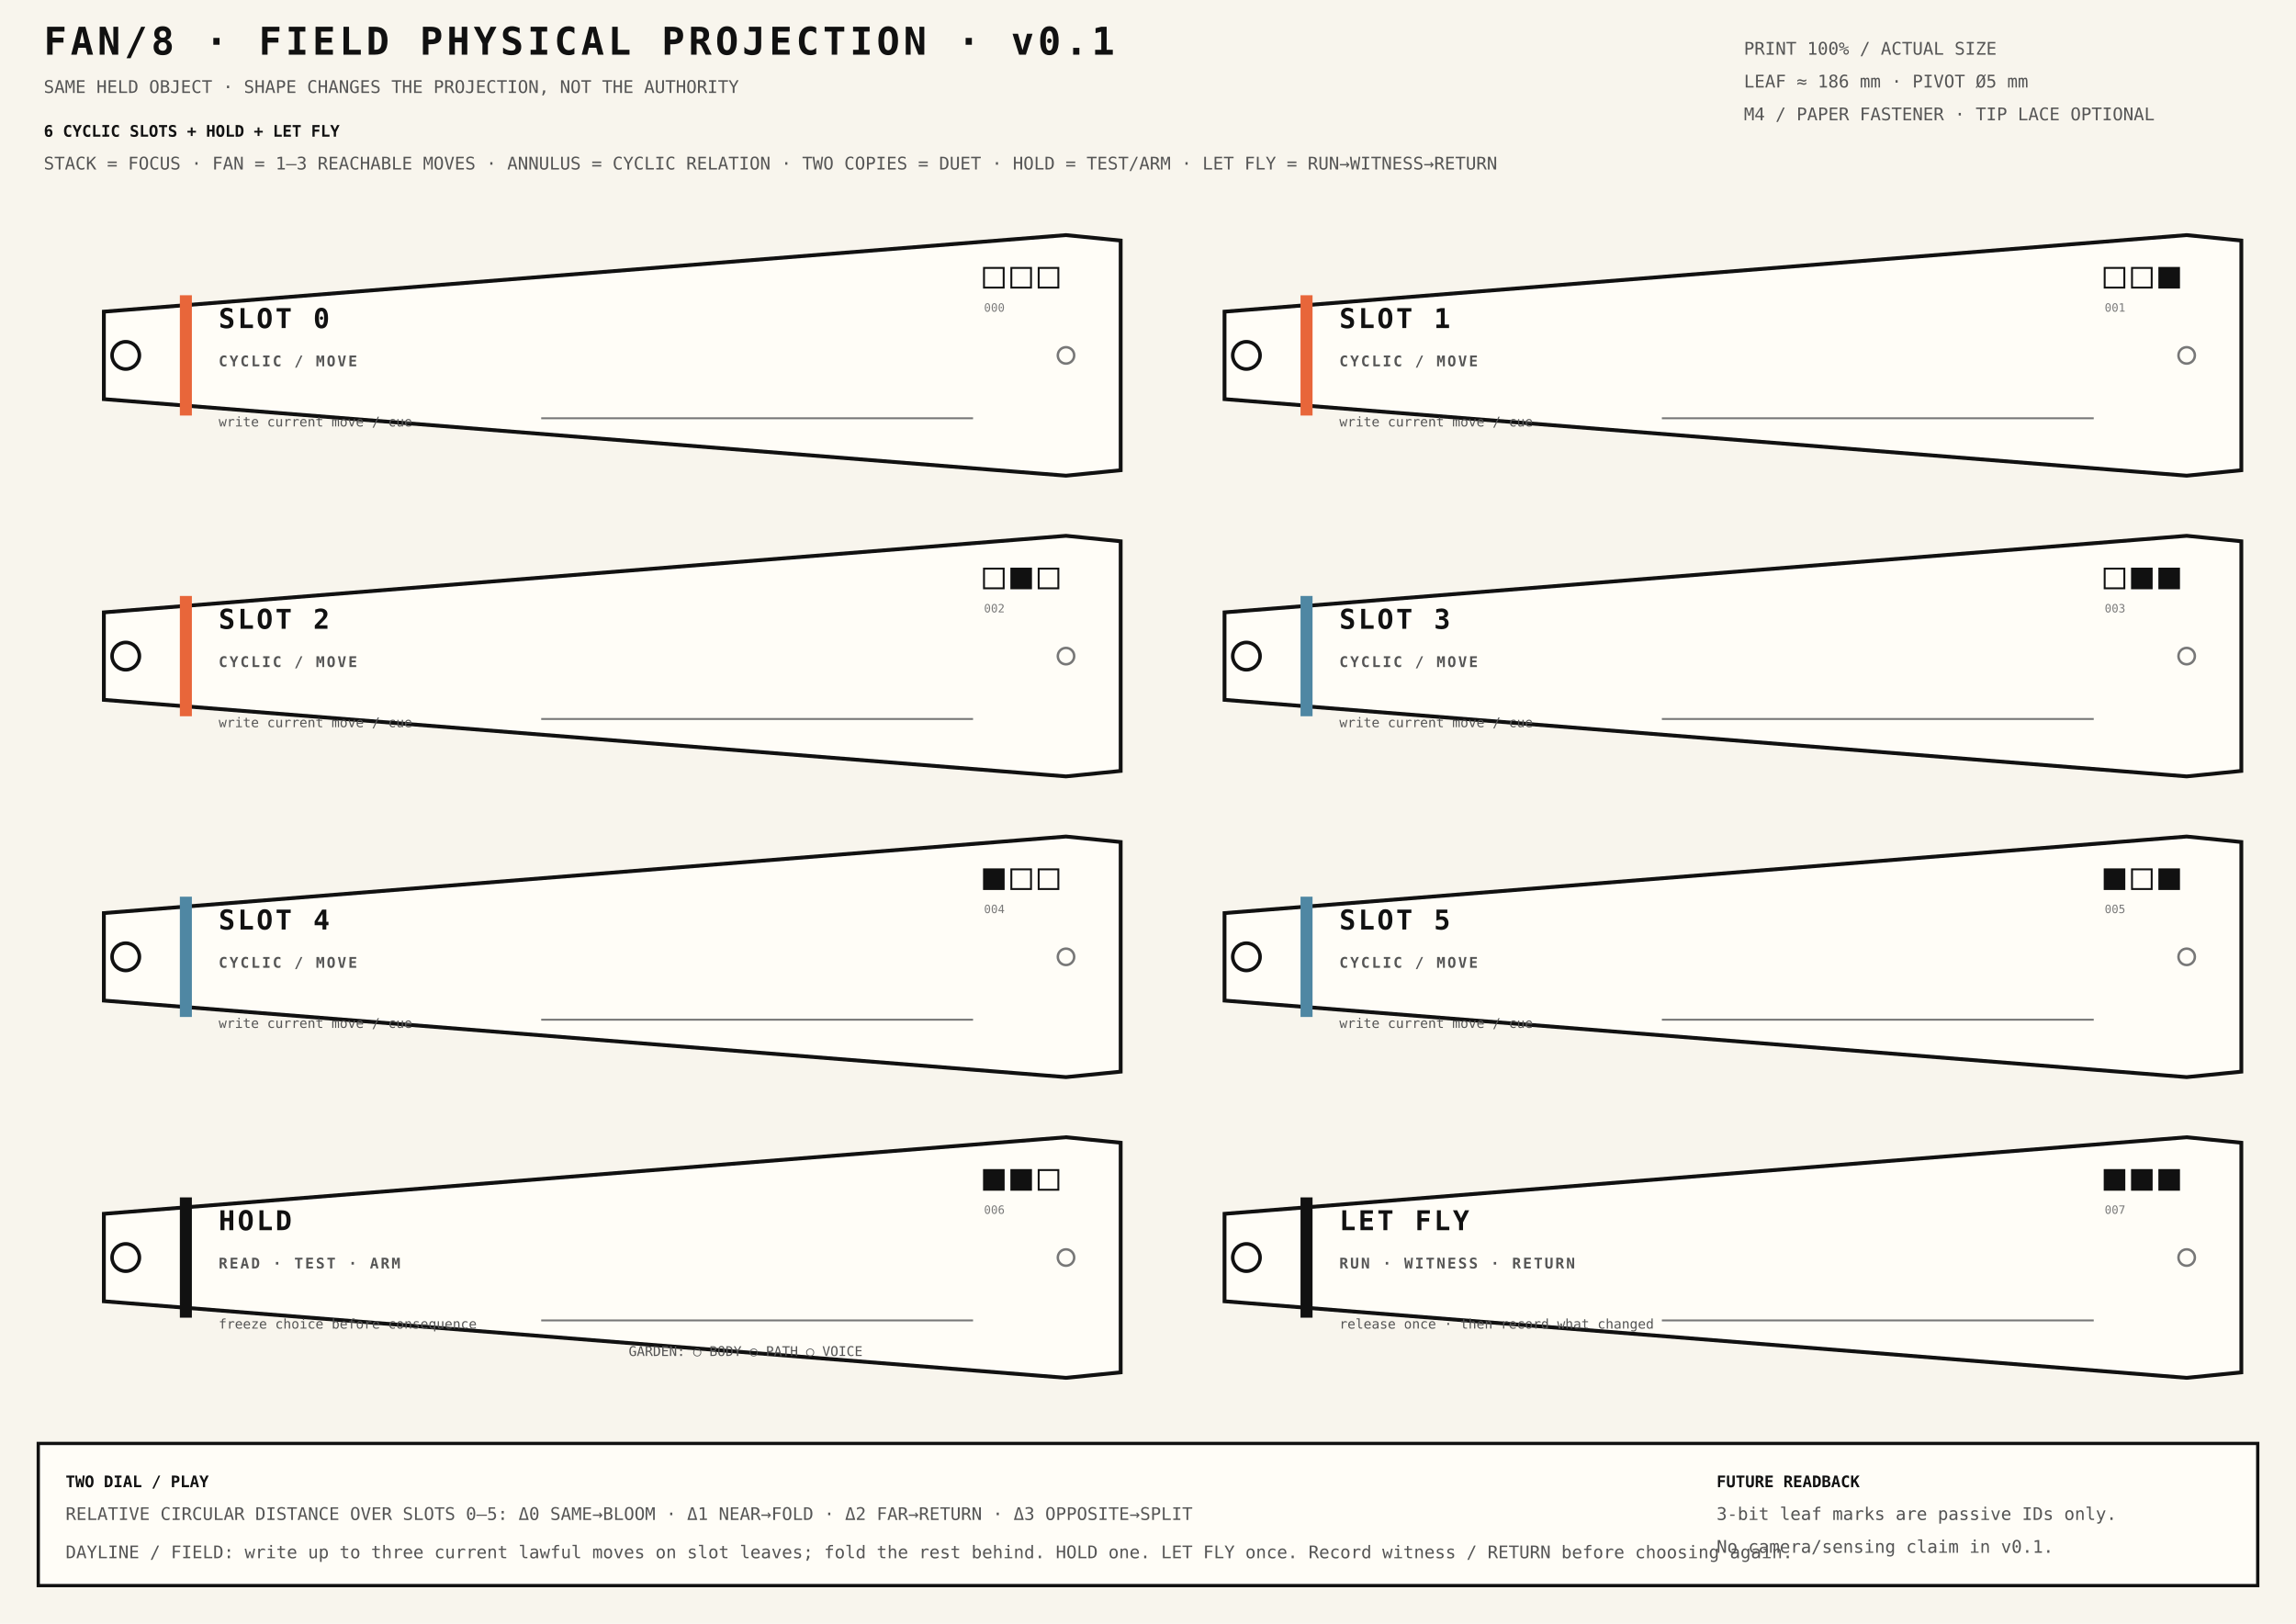
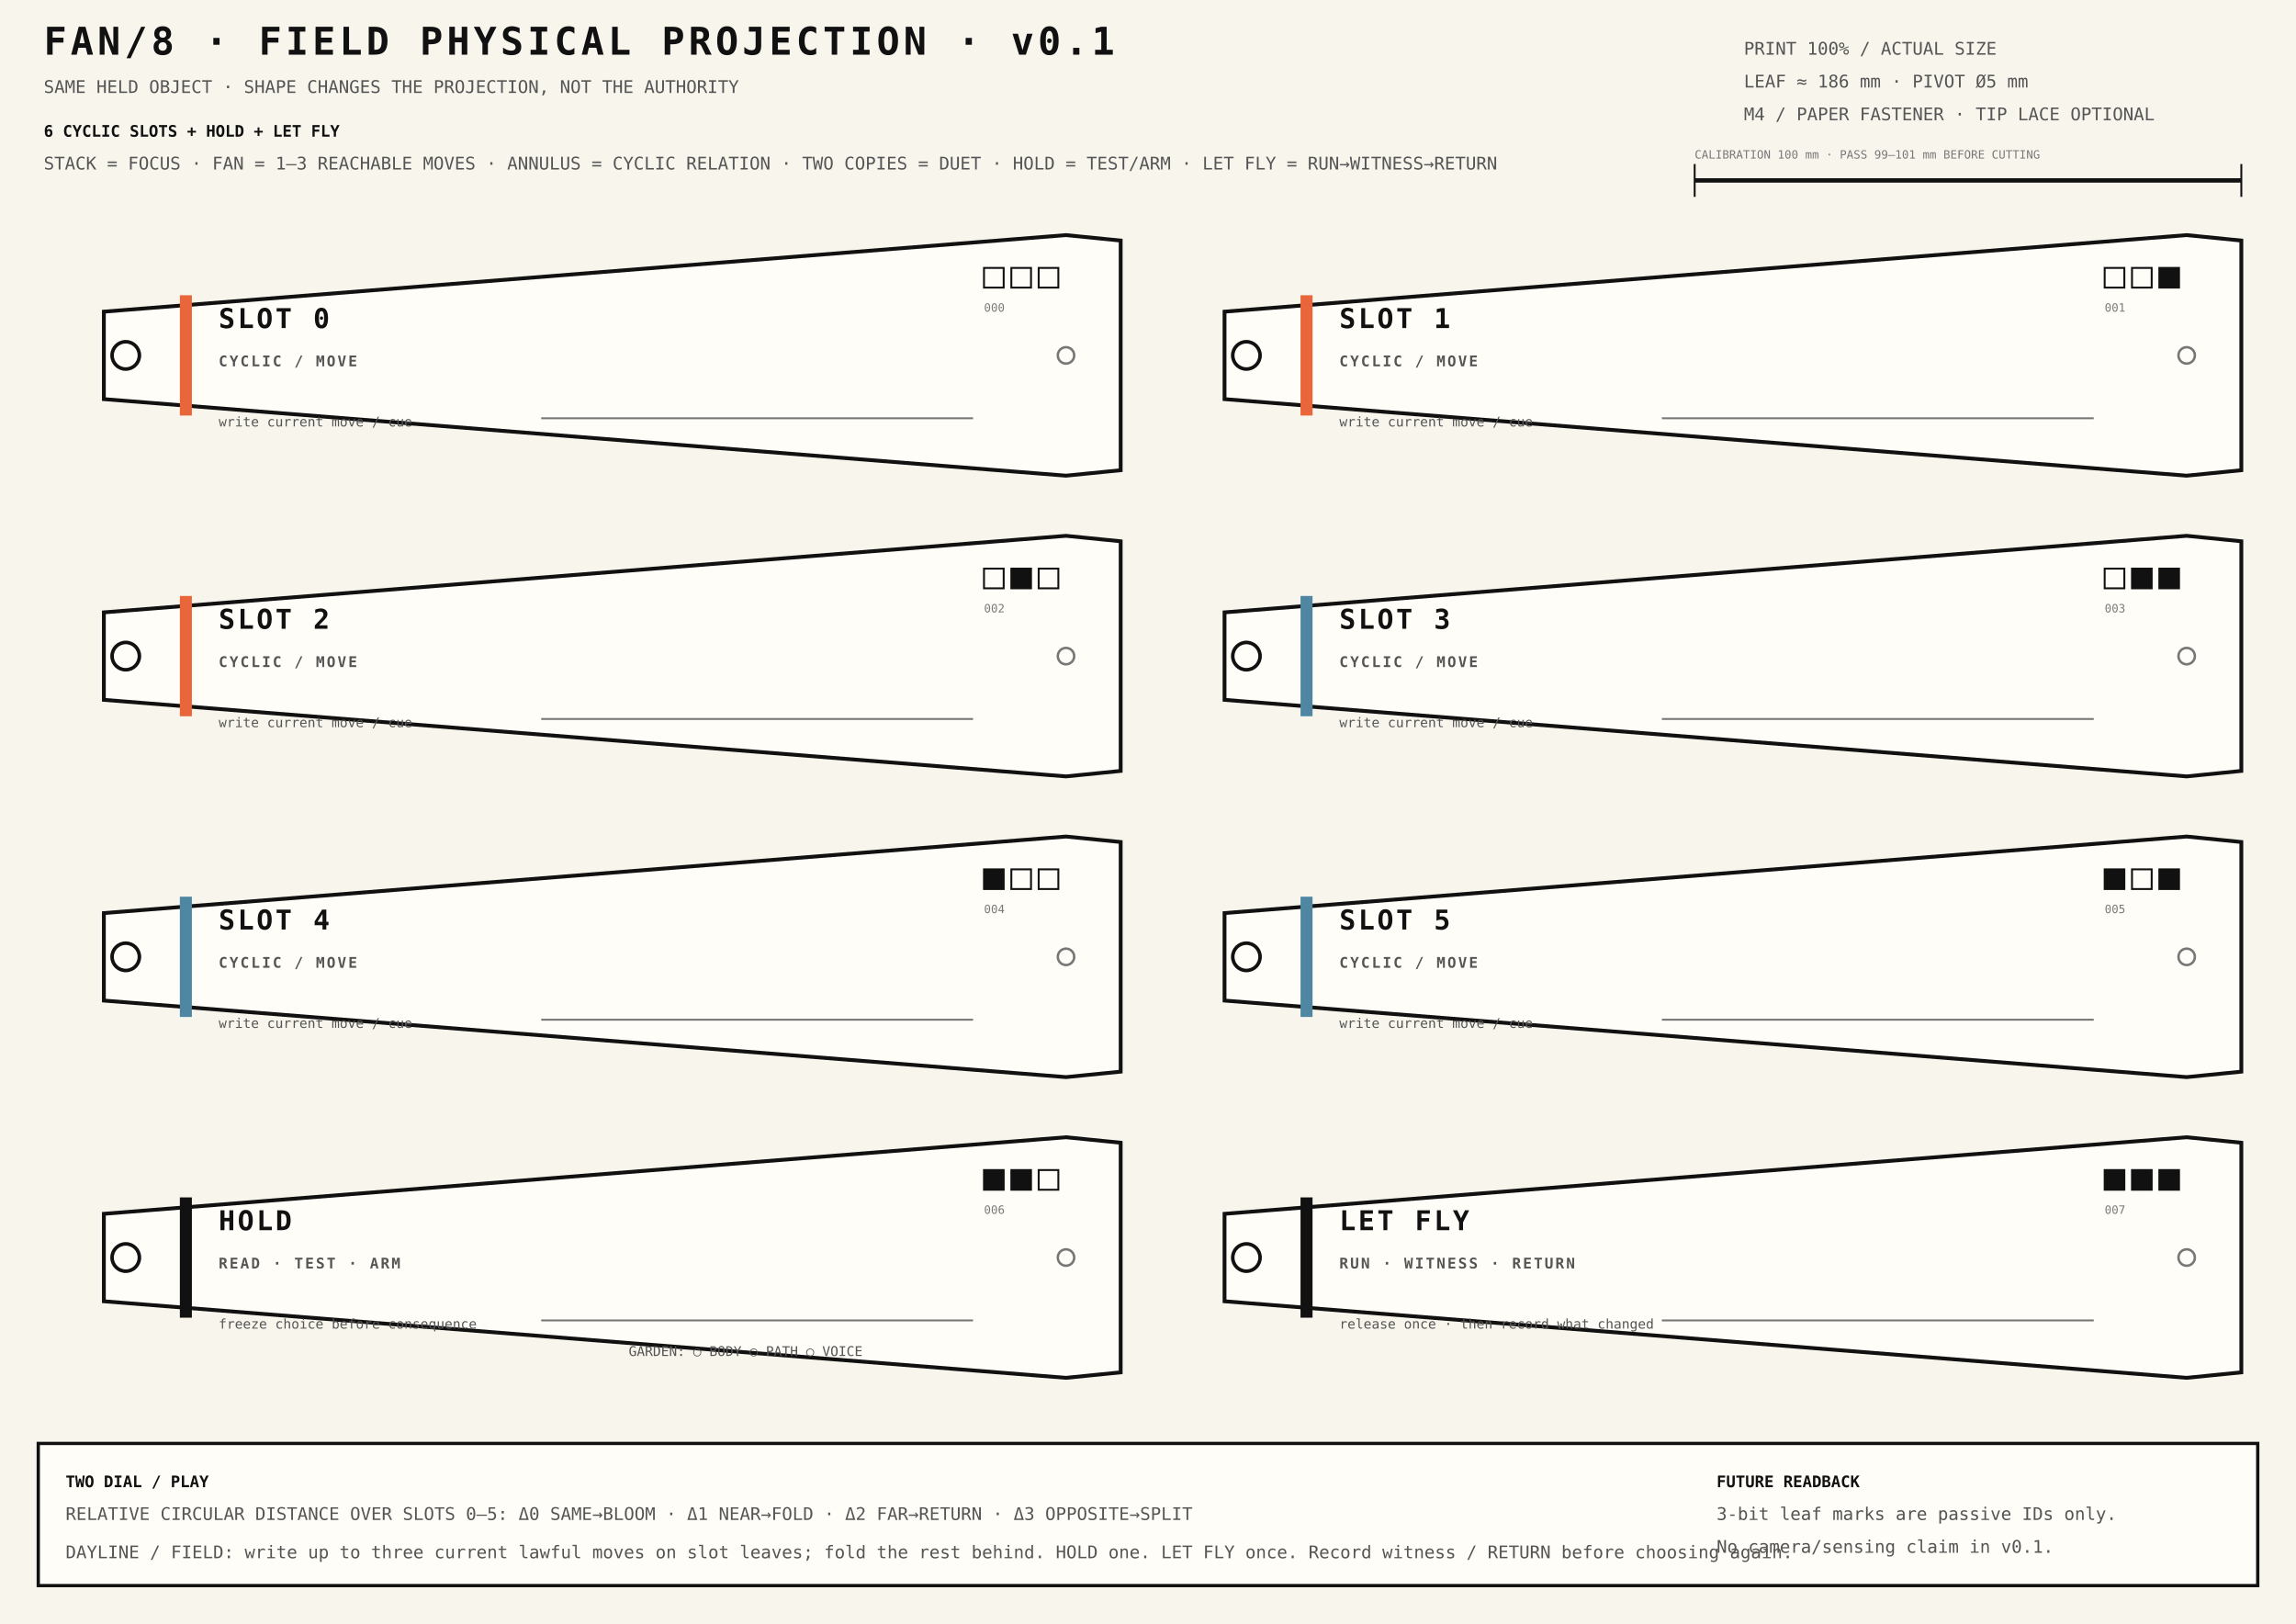
<svg xmlns="http://www.w3.org/2000/svg" width="420mm" height="297mm" viewBox="0 0 420 297">
  <style>
    .head{font:700 7px ui-monospace,SFMono-Regular,Menlo,monospace;letter-spacing:.7px;fill:#111}
    .sub{font:3.2px ui-monospace,SFMono-Regular,Menlo,monospace;fill:#555}
    .leafTitle{font:700 5px ui-monospace,SFMono-Regular,Menlo,monospace;letter-spacing:.45px;fill:#111}
    .leafSub{font:700 2.7px ui-monospace,SFMono-Regular,Menlo,monospace;letter-spacing:.35px;fill:#555}
    .micro{font:2.45px ui-monospace,SFMono-Regular,Menlo,monospace;fill:#555}
    .bitLabel{font:2.1px ui-monospace,SFMono-Regular,Menlo,monospace;fill:#777}
    .law{font:700 2.9px ui-monospace,SFMono-Regular,Menlo,monospace;fill:#111}
  </style>
  <rect width="420" height="297" fill="#f8f5ed" />
  <text x="8" y="10" class="head">FAN/8 · FIELD PHYSICAL PROJECTION · v0.1</text>
  <text x="8" y="17" class="sub">SAME HELD OBJECT · SHAPE CHANGES THE PROJECTION, NOT THE AUTHORITY</text>
  <text x="8" y="25" class="law">6 CYCLIC SLOTS + HOLD + LET FLY</text>
  <text x="8" y="31" class="sub">STACK = FOCUS · FAN = 1–3 REACHABLE MOVES · ANNULUS = CYCLIC RELATION · TWO COPIES = DUET · HOLD = TEST/ARM · LET FLY = RUN→WITNESS→RETURN</text>
  <text x="319" y="10" class="sub">PRINT 100% / ACTUAL SIZE</text>
  <text x="319" y="16" class="sub">LEAF ≈ 186 mm · PIVOT Ø5 mm</text>
  <text x="319" y="22" class="sub">M4 / PAPER FASTENER · TIP LACE OPTIONAL</text>
+   <line x1="310" y1="33" x2="410" y2="33" stroke="#111" stroke-width=".8" />
+   <line x1="310" y1="30" x2="310" y2="36" stroke="#111" stroke-width=".35" />
+   <line x1="410" y1="30" x2="410" y2="36" stroke="#111" stroke-width=".35" />
+   <text x="310" y="29" class="bitLabel">CALIBRATION 100 mm · PASS 99–101 mm BEFORE CUTTING</text>
  <g id="leaf-slot-0" data-fan8-leaf="0" data-code="0">
    <path d="M 19 57 L 195 43 L 205 44 L 205 86 L 195 87 L 19 73 Z" fill="#fffdf7" stroke="#111" stroke-width=".7" />
    <line x1="34" y1="54" x2="34" y2="76" stroke="#e8663a" stroke-width="2.2" />
    <circle cx="23" cy="65" r="2.5" fill="none" stroke="#111" stroke-width=".65" />
    <circle cx="195" cy="65" r="1.5" fill="none" stroke="#777" stroke-width=".45" />
    <text x="40" y="60" class="leafTitle">SLOT 0</text>
    <text x="40" y="67" class="leafSub">CYCLIC / MOVE</text>
    <text x="40" y="78" class="micro">write current move / cue</text>
    <line x1="99" y1="76.5" x2="178" y2="76.5" stroke="#777" stroke-width=".35" />
    <rect x="180" y="49" width="3.6" height="3.6" fill="none" stroke="#111" stroke-width=".35" />
    <rect x="185" y="49" width="3.6" height="3.6" fill="none" stroke="#111" stroke-width=".35" />
    <rect x="190" y="49" width="3.6" height="3.6" fill="none" stroke="#111" stroke-width=".35" />
    <text x="180" y="57" class="bitLabel">000</text>
  </g>
  <g id="leaf-slot-1" data-fan8-leaf="1" data-code="1">
    <path d="M 224 57 L 400 43 L 410 44 L 410 86 L 400 87 L 224 73 Z" fill="#fffdf7" stroke="#111" stroke-width=".7" />
    <line x1="239" y1="54" x2="239" y2="76" stroke="#e8663a" stroke-width="2.2" />
    <circle cx="228" cy="65" r="2.5" fill="none" stroke="#111" stroke-width=".65" />
    <circle cx="400" cy="65" r="1.5" fill="none" stroke="#777" stroke-width=".45" />
    <text x="245" y="60" class="leafTitle">SLOT 1</text>
    <text x="245" y="67" class="leafSub">CYCLIC / MOVE</text>
    <text x="245" y="78" class="micro">write current move / cue</text>
    <line x1="304" y1="76.5" x2="383" y2="76.5" stroke="#777" stroke-width=".35" />
    <rect x="385" y="49" width="3.6" height="3.6" fill="none" stroke="#111" stroke-width=".35" />
    <rect x="390" y="49" width="3.6" height="3.6" fill="none" stroke="#111" stroke-width=".35" />
    <rect x="395" y="49" width="3.6" height="3.6" fill="#111" stroke="#111" stroke-width=".35" />
    <text x="385" y="57" class="bitLabel">001</text>
  </g>
  <g id="leaf-slot-2" data-fan8-leaf="2" data-code="2">
    <path d="M 19 112 L 195 98 L 205 99 L 205 141 L 195 142 L 19 128 Z" fill="#fffdf7" stroke="#111" stroke-width=".7" />
    <line x1="34" y1="109" x2="34" y2="131" stroke="#e8663a" stroke-width="2.2" />
    <circle cx="23" cy="120" r="2.5" fill="none" stroke="#111" stroke-width=".65" />
    <circle cx="195" cy="120" r="1.5" fill="none" stroke="#777" stroke-width=".45" />
    <text x="40" y="115" class="leafTitle">SLOT 2</text>
    <text x="40" y="122" class="leafSub">CYCLIC / MOVE</text>
    <text x="40" y="133" class="micro">write current move / cue</text>
    <line x1="99" y1="131.5" x2="178" y2="131.5" stroke="#777" stroke-width=".35" />
    <rect x="180" y="104" width="3.6" height="3.6" fill="none" stroke="#111" stroke-width=".35" />
    <rect x="185" y="104" width="3.6" height="3.6" fill="#111" stroke="#111" stroke-width=".35" />
    <rect x="190" y="104" width="3.6" height="3.6" fill="none" stroke="#111" stroke-width=".35" />
    <text x="180" y="112" class="bitLabel">002</text>
  </g>
  <g id="leaf-slot-3" data-fan8-leaf="3" data-code="3">
    <path d="M 224 112 L 400 98 L 410 99 L 410 141 L 400 142 L 224 128 Z" fill="#fffdf7" stroke="#111" stroke-width=".7" />
    <line x1="239" y1="109" x2="239" y2="131" stroke="#4f87a3" stroke-width="2.2" />
    <circle cx="228" cy="120" r="2.5" fill="none" stroke="#111" stroke-width=".65" />
    <circle cx="400" cy="120" r="1.5" fill="none" stroke="#777" stroke-width=".45" />
    <text x="245" y="115" class="leafTitle">SLOT 3</text>
    <text x="245" y="122" class="leafSub">CYCLIC / MOVE</text>
    <text x="245" y="133" class="micro">write current move / cue</text>
    <line x1="304" y1="131.5" x2="383" y2="131.5" stroke="#777" stroke-width=".35" />
    <rect x="385" y="104" width="3.6" height="3.6" fill="none" stroke="#111" stroke-width=".35" />
    <rect x="390" y="104" width="3.6" height="3.6" fill="#111" stroke="#111" stroke-width=".35" />
    <rect x="395" y="104" width="3.6" height="3.6" fill="#111" stroke="#111" stroke-width=".35" />
    <text x="385" y="112" class="bitLabel">003</text>
  </g>
  <g id="leaf-slot-4" data-fan8-leaf="4" data-code="4">
    <path d="M 19 167 L 195 153 L 205 154 L 205 196 L 195 197 L 19 183 Z" fill="#fffdf7" stroke="#111" stroke-width=".7" />
    <line x1="34" y1="164" x2="34" y2="186" stroke="#4f87a3" stroke-width="2.2" />
    <circle cx="23" cy="175" r="2.5" fill="none" stroke="#111" stroke-width=".65" />
    <circle cx="195" cy="175" r="1.5" fill="none" stroke="#777" stroke-width=".45" />
    <text x="40" y="170" class="leafTitle">SLOT 4</text>
    <text x="40" y="177" class="leafSub">CYCLIC / MOVE</text>
    <text x="40" y="188" class="micro">write current move / cue</text>
    <line x1="99" y1="186.5" x2="178" y2="186.5" stroke="#777" stroke-width=".35" />
    <rect x="180" y="159" width="3.6" height="3.6" fill="#111" stroke="#111" stroke-width=".35" />
    <rect x="185" y="159" width="3.6" height="3.6" fill="none" stroke="#111" stroke-width=".35" />
    <rect x="190" y="159" width="3.6" height="3.6" fill="none" stroke="#111" stroke-width=".35" />
    <text x="180" y="167" class="bitLabel">004</text>
  </g>
  <g id="leaf-slot-5" data-fan8-leaf="5" data-code="5">
    <path d="M 224 167 L 400 153 L 410 154 L 410 196 L 400 197 L 224 183 Z" fill="#fffdf7" stroke="#111" stroke-width=".7" />
    <line x1="239" y1="164" x2="239" y2="186" stroke="#4f87a3" stroke-width="2.2" />
    <circle cx="228" cy="175" r="2.5" fill="none" stroke="#111" stroke-width=".65" />
    <circle cx="400" cy="175" r="1.5" fill="none" stroke="#777" stroke-width=".45" />
    <text x="245" y="170" class="leafTitle">SLOT 5</text>
    <text x="245" y="177" class="leafSub">CYCLIC / MOVE</text>
    <text x="245" y="188" class="micro">write current move / cue</text>
    <line x1="304" y1="186.5" x2="383" y2="186.5" stroke="#777" stroke-width=".35" />
    <rect x="385" y="159" width="3.6" height="3.6" fill="#111" stroke="#111" stroke-width=".35" />
    <rect x="390" y="159" width="3.6" height="3.6" fill="none" stroke="#111" stroke-width=".35" />
    <rect x="395" y="159" width="3.6" height="3.6" fill="#111" stroke="#111" stroke-width=".35" />
    <text x="385" y="167" class="bitLabel">005</text>
  </g>
  <g id="leaf-hold" data-fan8-leaf="6" data-code="6">
    <path d="M 19 222 L 195 208 L 205 209 L 205 251 L 195 252 L 19 238 Z" fill="#fffdf7" stroke="#111" stroke-width=".7" />
    <line x1="34" y1="219" x2="34" y2="241" stroke="#111111" stroke-width="2.2" />
    <circle cx="23" cy="230" r="2.5" fill="none" stroke="#111" stroke-width=".65" />
    <circle cx="195" cy="230" r="1.5" fill="none" stroke="#777" stroke-width=".45" />
    <text x="40" y="225" class="leafTitle">HOLD</text>
    <text x="40" y="232" class="leafSub">READ · TEST · ARM</text>
    <text x="40" y="243" class="micro">freeze choice before consequence</text>
    <line x1="99" y1="241.5" x2="178" y2="241.5" stroke="#777" stroke-width=".35" />
    <text x="115" y="248" class="micro">GARDEN: ○ BODY  ○ PATH  ○ VOICE</text>
    <rect x="180" y="214" width="3.6" height="3.6" fill="#111" stroke="#111" stroke-width=".35" />
    <rect x="185" y="214" width="3.6" height="3.6" fill="#111" stroke="#111" stroke-width=".35" />
    <rect x="190" y="214" width="3.6" height="3.6" fill="none" stroke="#111" stroke-width=".35" />
    <text x="180" y="222" class="bitLabel">006</text>
  </g>
  <g id="leaf-let-fly" data-fan8-leaf="7" data-code="7">
    <path d="M 224 222 L 400 208 L 410 209 L 410 251 L 400 252 L 224 238 Z" fill="#fffdf7" stroke="#111" stroke-width=".7" />
    <line x1="239" y1="219" x2="239" y2="241" stroke="#111111" stroke-width="2.2" />
    <circle cx="228" cy="230" r="2.5" fill="none" stroke="#111" stroke-width=".65" />
    <circle cx="400" cy="230" r="1.5" fill="none" stroke="#777" stroke-width=".45" />
    <text x="245" y="225" class="leafTitle">LET FLY</text>
    <text x="245" y="232" class="leafSub">RUN · WITNESS · RETURN</text>
    <text x="245" y="243" class="micro">release once · then record what changed</text>
    <line x1="304" y1="241.5" x2="383" y2="241.5" stroke="#777" stroke-width=".35" />
    <rect x="385" y="214" width="3.6" height="3.6" fill="#111" stroke="#111" stroke-width=".35" />
    <rect x="390" y="214" width="3.6" height="3.6" fill="#111" stroke="#111" stroke-width=".35" />
    <rect x="395" y="214" width="3.6" height="3.6" fill="#111" stroke="#111" stroke-width=".35" />
    <text x="385" y="222" class="bitLabel">007</text>
  </g>
  <g id="legend">
    <rect x="7" y="264" width="406" height="26" fill="#fffdf7" stroke="#111" stroke-width=".6" />
    <text x="12" y="272" class="law">TWO DIAL / PLAY</text>
    <text x="12" y="278" class="sub">RELATIVE CIRCULAR DISTANCE OVER SLOTS 0–5: Δ0 SAME→BLOOM · Δ1 NEAR→FOLD · Δ2 FAR→RETURN · Δ3 OPPOSITE→SPLIT</text>
    <text x="12" y="285" class="sub">DAYLINE / FIELD: write up to three current lawful moves on slot leaves; fold the rest behind. HOLD one. LET FLY once. Record witness / RETURN before choosing again.</text>
    <text x="314" y="272" class="law">FUTURE READBACK</text>
    <text x="314" y="278" class="sub">3-bit leaf marks are passive IDs only.</text>
    <text x="314" y="284" class="sub">No camera/sensing claim in v0.1.</text>
  </g>
</svg>
